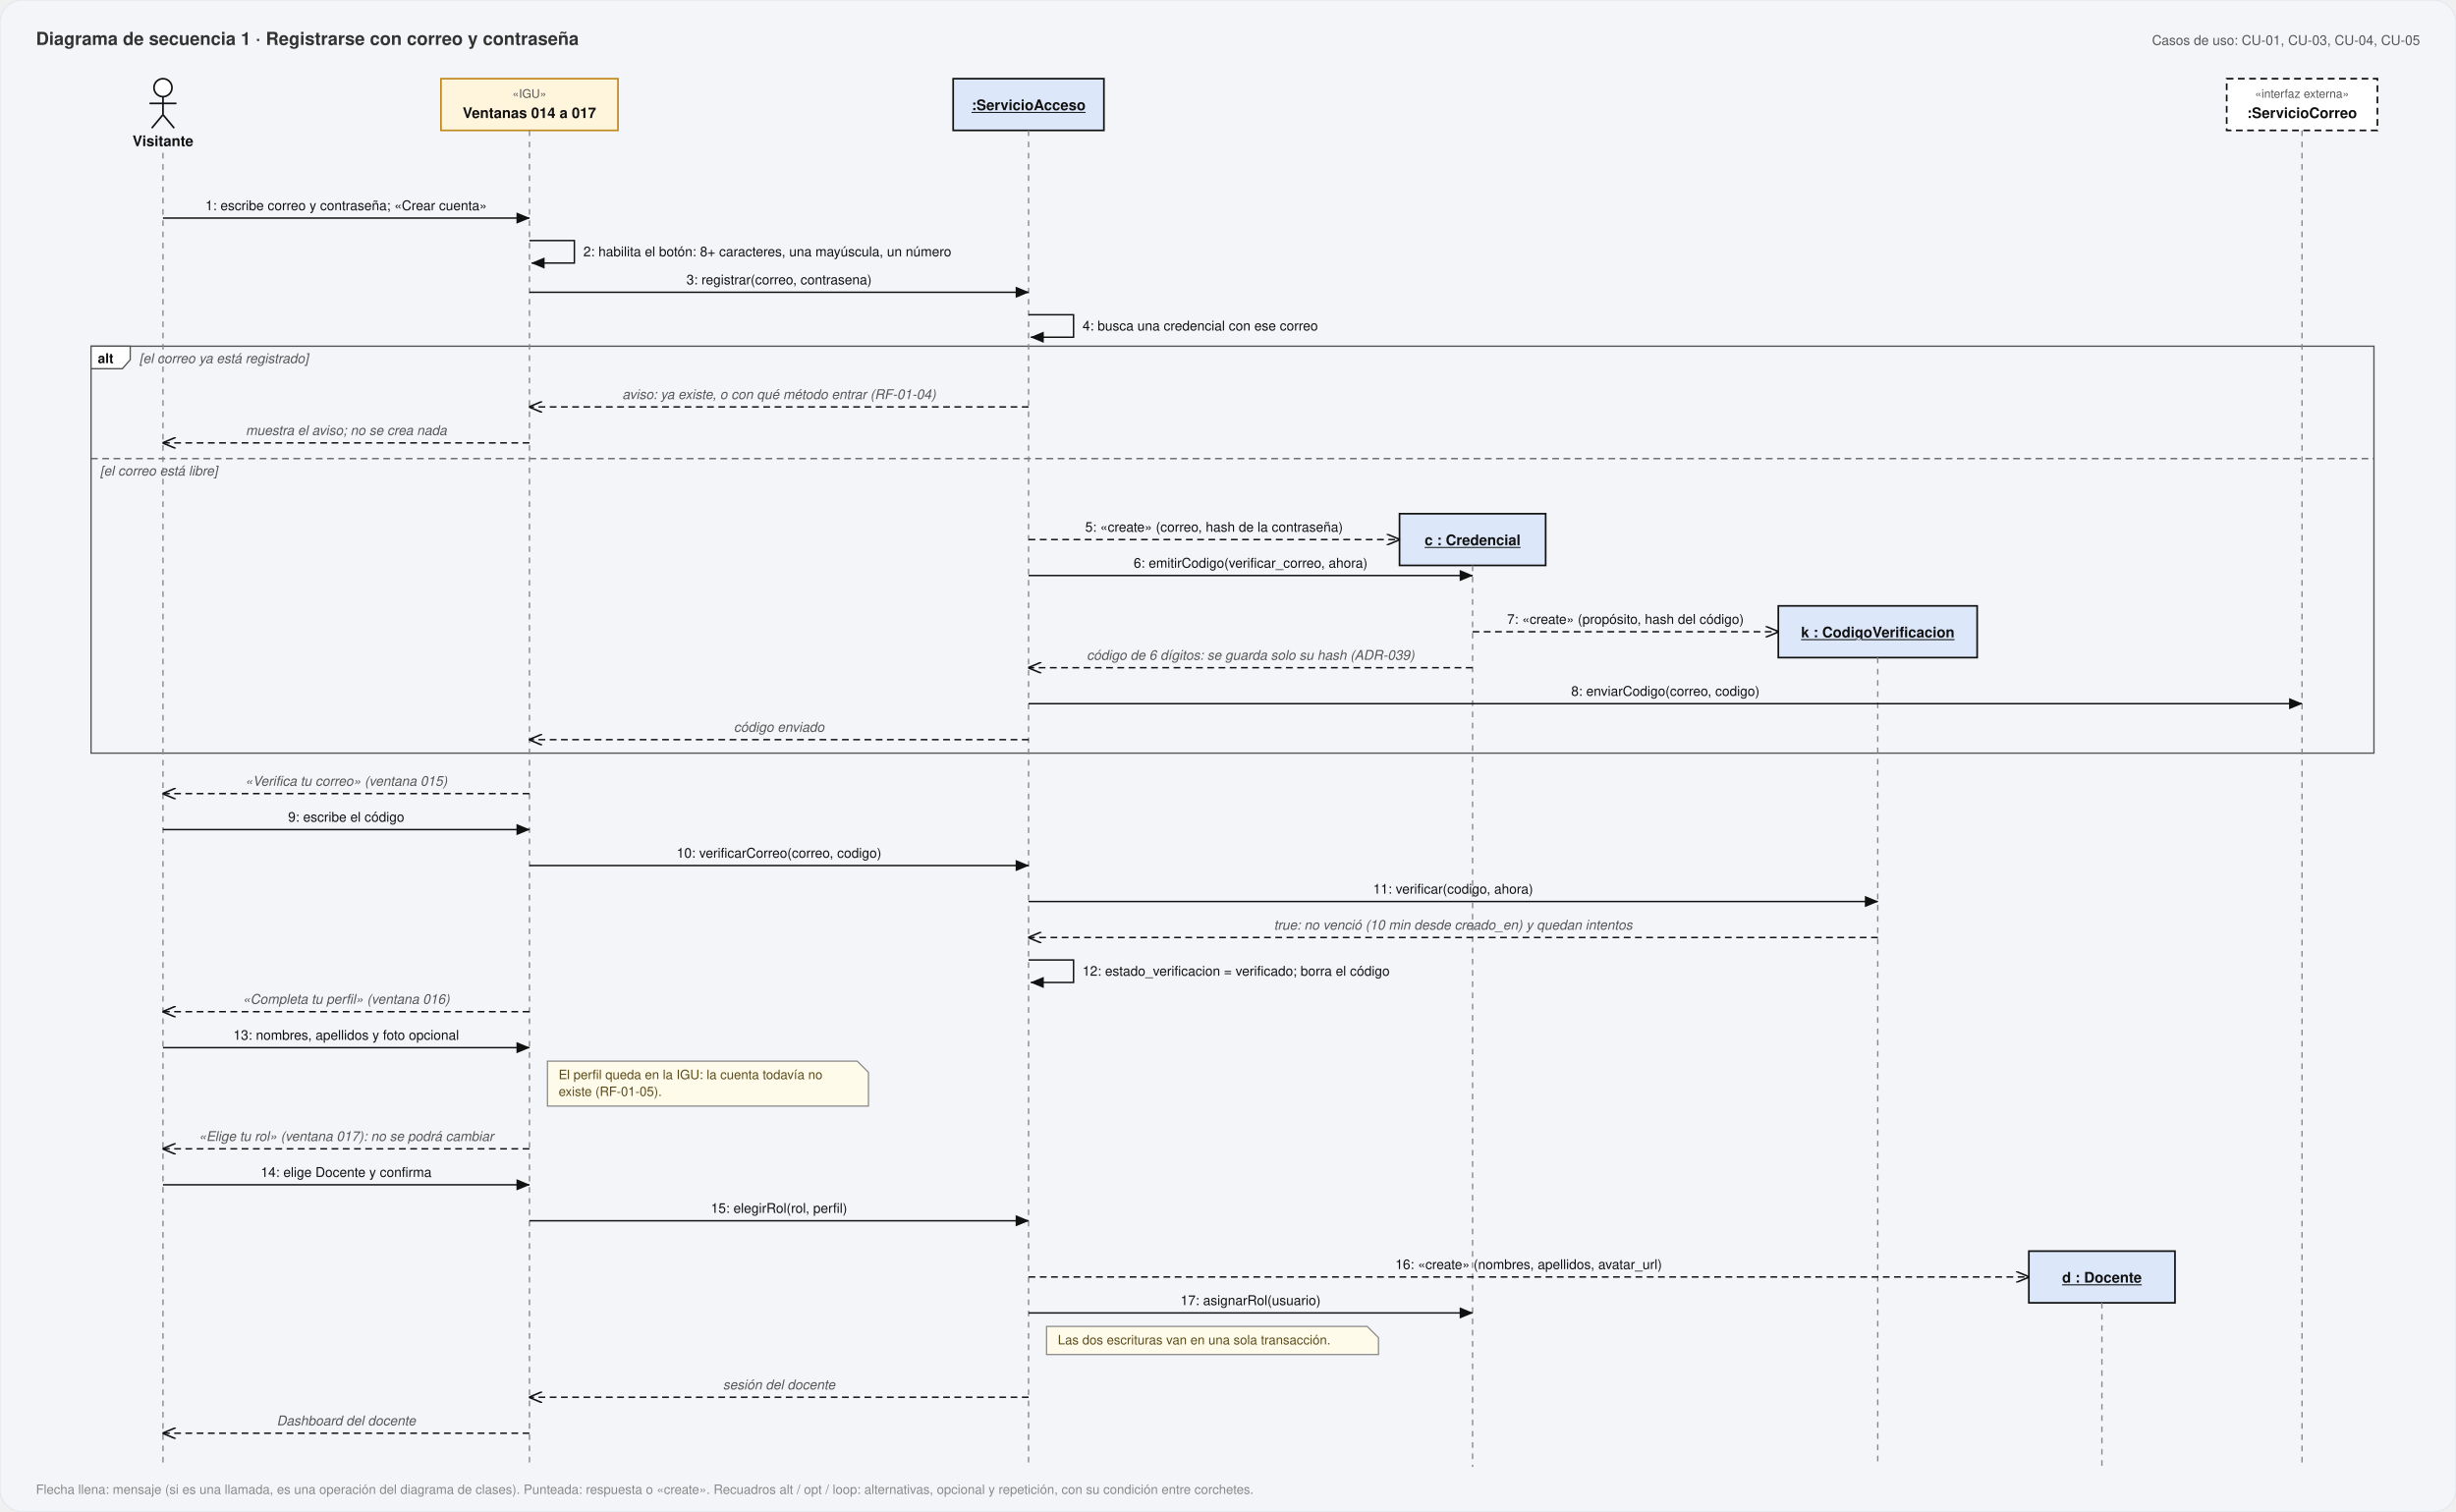
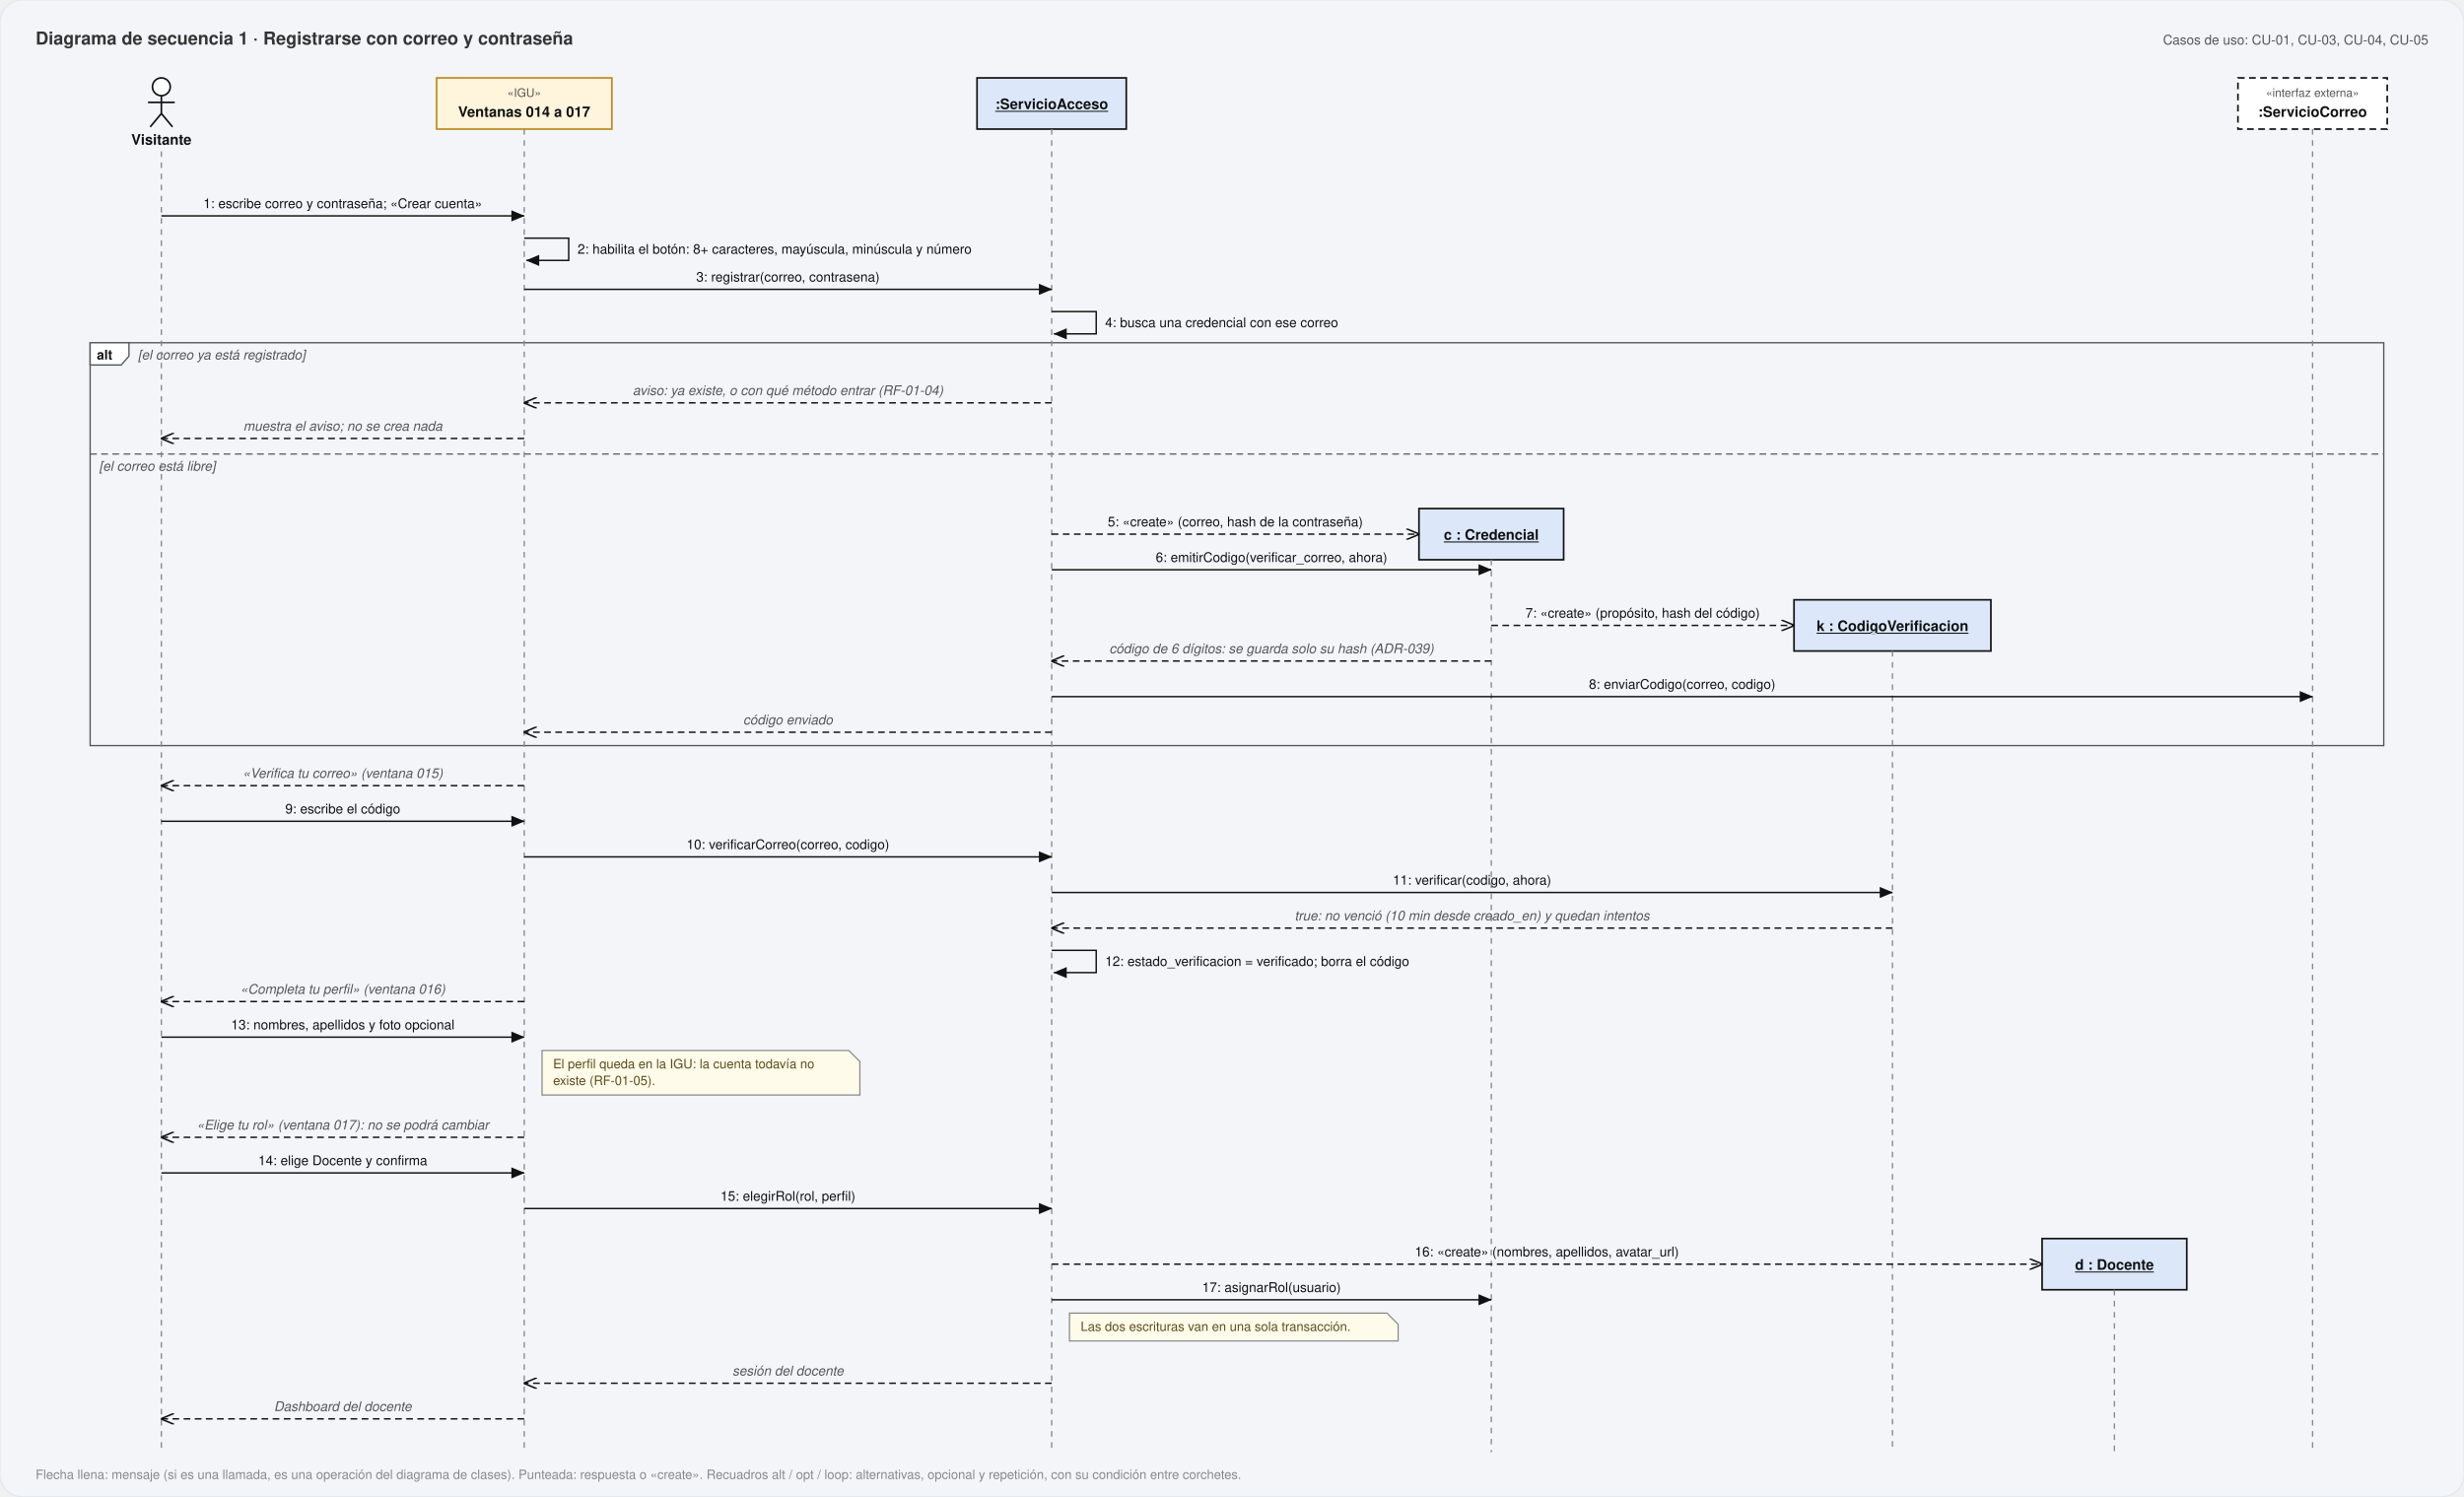
- <svg xmlns="http://www.w3.org/2000/svg" viewBox="0 0 2185 1345" width="2185" height="1345">
+ <svg xmlns="http://www.w3.org/2000/svg" viewBox="0 0 2214 1345" width="2214" height="1345">
  <defs>
    <marker id="lleno" viewBox="0 0 12 10" refX="11.5" refY="5" markerWidth="12" markerHeight="10" markerUnits="userSpaceOnUse" orient="auto">
      <path d="M0,0 L12,5 L0,10 z" fill="#111111" />
    </marker>
    <marker id="abierta" viewBox="0 0 12 10" refX="11.5" refY="5" markerWidth="12" markerHeight="10" markerUnits="userSpaceOnUse" orient="auto">
      <path d="M0,0 L12,5 L0,10" fill="none" stroke="#111111" stroke-width="1.4" />
    </marker>
    <marker id="abierta_gris" viewBox="0 0 12 10" refX="11.5" refY="5" markerWidth="12" markerHeight="10" markerUnits="userSpaceOnUse" orient="auto">
      <path d="M0,0 L12,5 L0,10" fill="none" stroke="#555555" stroke-width="1.4" />
    </marker>
    <marker id="herencia" viewBox="0 0 18 16" refX="17" refY="8" markerWidth="18" markerHeight="16" markerUnits="userSpaceOnUse" orient="auto">
      <path d="M0,0 L17,8 L0,16 z" fill="#FFFFFF" stroke="#111111" stroke-width="1.4" />
    </marker>
    <marker id="rombo" viewBox="0 0 22 12" refX="1" refY="6" markerWidth="22" markerHeight="12" markerUnits="userSpaceOnUse" orient="auto">
      <path d="M1,6 L11,1 L21,6 L11,11 z" fill="#111111" stroke="#111111" stroke-width="1" />
    </marker>
  </defs>
-   <rect x="0" y="0" width="2185" height="1345" fill="#F3F5F8" rx="20" ry="20" stroke="#E3E7ED" />
+   <rect x="0" y="0" width="2214" height="1345" fill="#F3F5F8" rx="20" ry="20" stroke="#E3E7ED" />
  <text x="32.0" y="40.0" text-anchor="start" font-family="Helvetica, Arial, sans-serif" font-size="16" font-weight="700" fill="#333333">Diagrama de secuencia 1 · Registrarse con correo y contraseña</text>
-   <text x="2153.0" y="40.0" text-anchor="end" font-family="Helvetica, Arial, sans-serif" font-size="12" font-weight="400" fill="#555555">Casos de uso: CU-01, CU-03, CU-04, CU-05</text>
-   <rect x="81.0" y="308.0" width="2031.0" height="362.0" rx="0" ry="0" fill="none" stroke="#555555" stroke-width="1.2" />
+   <text x="2182.0" y="40.0" text-anchor="end" font-family="Helvetica, Arial, sans-serif" font-size="12" font-weight="400" fill="#555555">Casos de uso: CU-01, CU-03, CU-04, CU-05</text>
+   <rect x="81.0" y="308.0" width="2060.9" height="362.0" rx="0" ry="0" fill="none" stroke="#555555" stroke-width="1.2" />
  <path d="M81.0,308 L115.864,308 L115.864,320 L108.864,328 L81.0,328 Z" fill="#FFFFFF" stroke="#555555" stroke-width="1.2" />
  <text x="87.0" y="323.0" text-anchor="start" font-family="Helvetica, Arial, sans-serif" font-size="12" font-weight="700" fill="#111111">alt</text>
  <text x="123.9" y="323.0" text-anchor="start" font-family="Helvetica, Arial, sans-serif" font-size="12" font-weight="400" fill="#555555" font-style="italic">[el correo ya está registrado]</text>
-   <line x1="81.0" y1="408" x2="2112.033" y2="408" stroke="#555555" stroke-width="1.1" stroke-dasharray="6,4" />
+   <line x1="81.0" y1="408" x2="2141.936" y2="408" stroke="#555555" stroke-width="1.1" stroke-dasharray="6,4" />
  <text x="89.0" y="423.0" text-anchor="start" font-family="Helvetica, Arial, sans-serif" font-size="12" font-weight="400" fill="#555555" font-style="italic">[el correo está libre]</text>
  <circle cx="145.0" cy="78" r="8" fill="#FFFFFF" stroke="#111111" stroke-width="1.5" />
  <line x1="145.0" y1="86" x2="145.0" y2="102" stroke="#111111" stroke-width="1.5" />
  <line x1="133.0" y1="92" x2="157.0" y2="92" stroke="#111111" stroke-width="1.5" />
  <line x1="145.0" y1="102" x2="135.0" y2="114" stroke="#111111" stroke-width="1.5" />
  <line x1="145.0" y1="102" x2="155.0" y2="114" stroke="#111111" stroke-width="1.5" />
  <text x="145.0" y="130.0" text-anchor="middle" font-family="Helvetica, Arial, sans-serif" font-size="13" font-weight="700" fill="#111111">Visitante</text>
  <rect x="392.3" y="70.0" width="157.5" height="46.0" rx="0" ry="0" fill="#FFF4DC" stroke="#C08A1E" stroke-width="1.5" />
  <text x="471.0" y="87.0" text-anchor="middle" font-family="Helvetica, Arial, sans-serif" font-size="10.5" font-weight="400" fill="#555555">«IGU»</text>
  <text x="471.0" y="105.0" text-anchor="middle" font-family="Helvetica, Arial, sans-serif" font-size="13" font-weight="700" fill="#111111">Ventanas 014 a 017</text>
-   <rect x="848.0" y="70.0" width="134.1" height="46.0" rx="0" ry="0" fill="#DCE8FA" stroke="#111111" stroke-width="1.5" />
-   <text x="915.1" y="98.0" text-anchor="middle" font-family="Helvetica, Arial, sans-serif" font-size="13" font-weight="700" fill="#111111" text-decoration="underline">:ServicioAcceso</text>
-   <rect x="1981.0" y="70.0" width="134.1" height="46.0" rx="0" ry="0" fill="#FFFFFF" stroke="#111111" stroke-width="1.5" stroke-dasharray="6,4" />
-   <text x="2048.0" y="87.0" text-anchor="middle" font-family="Helvetica, Arial, sans-serif" font-size="10.5" font-weight="400" fill="#555555">«interfaz externa»</text>
-   <text x="2048.0" y="105.0" text-anchor="middle" font-family="Helvetica, Arial, sans-serif" font-size="13" font-weight="700" fill="#111111">:ServicioCorreo</text>
-   <rect x="1245.1" y="457.0" width="130.0" height="46.0" rx="0" ry="0" fill="#DCE8FA" stroke="#111111" stroke-width="1.5" />
-   <text x="1310.1" y="485.0" text-anchor="middle" font-family="Helvetica, Arial, sans-serif" font-size="13" font-weight="700" fill="#111111" text-decoration="underline">c : Credencial</text>
-   <rect x="1582.1" y="539.0" width="176.9" height="46.0" rx="0" ry="0" fill="#DCE8FA" stroke="#111111" stroke-width="1.5" />
-   <text x="1670.6" y="567.0" text-anchor="middle" font-family="Helvetica, Arial, sans-serif" font-size="13" font-weight="700" fill="#111111" text-decoration="underline">k : CodigoVerificacion</text>
-   <rect x="1805.0" y="1113.0" width="130.0" height="46.0" rx="0" ry="0" fill="#DCE8FA" stroke="#111111" stroke-width="1.5" />
-   <text x="1870.0" y="1141.0" text-anchor="middle" font-family="Helvetica, Arial, sans-serif" font-size="13" font-weight="700" fill="#111111" text-decoration="underline">d : Docente</text>
+   <rect x="877.9" y="70.0" width="134.1" height="46.0" rx="0" ry="0" fill="#DCE8FA" stroke="#111111" stroke-width="1.5" />
+   <text x="945.0" y="98.0" text-anchor="middle" font-family="Helvetica, Arial, sans-serif" font-size="13" font-weight="700" fill="#111111" text-decoration="underline">:ServicioAcceso</text>
+   <rect x="2010.9" y="70.0" width="134.1" height="46.0" rx="0" ry="0" fill="#FFFFFF" stroke="#111111" stroke-width="1.5" stroke-dasharray="6,4" />
+   <text x="2077.9" y="87.0" text-anchor="middle" font-family="Helvetica, Arial, sans-serif" font-size="10.5" font-weight="400" fill="#555555">«interfaz externa»</text>
+   <text x="2077.9" y="105.0" text-anchor="middle" font-family="Helvetica, Arial, sans-serif" font-size="13" font-weight="700" fill="#111111">:ServicioCorreo</text>
+   <rect x="1275.0" y="457.0" width="130.0" height="46.0" rx="0" ry="0" fill="#DCE8FA" stroke="#111111" stroke-width="1.5" />
+   <text x="1340.0" y="485.0" text-anchor="middle" font-family="Helvetica, Arial, sans-serif" font-size="13" font-weight="700" fill="#111111" text-decoration="underline">c : Credencial</text>
+   <rect x="1612.0" y="539.0" width="176.9" height="46.0" rx="0" ry="0" fill="#DCE8FA" stroke="#111111" stroke-width="1.5" />
+   <text x="1700.5" y="567.0" text-anchor="middle" font-family="Helvetica, Arial, sans-serif" font-size="13" font-weight="700" fill="#111111" text-decoration="underline">k : CodigoVerificacion</text>
+   <rect x="1834.9" y="1113.0" width="130.0" height="46.0" rx="0" ry="0" fill="#DCE8FA" stroke="#111111" stroke-width="1.5" />
+   <text x="1899.9" y="1141.0" text-anchor="middle" font-family="Helvetica, Arial, sans-serif" font-size="13" font-weight="700" fill="#111111" text-decoration="underline">d : Docente</text>
  <line x1="145.0" y1="136" x2="145.0" y2="1305" stroke="#888888" stroke-width="1.2" stroke-dasharray="5,5" />
  <line x1="471.043" y1="116" x2="471.043" y2="1305" stroke="#888888" stroke-width="1.2" stroke-dasharray="5,5" />
-   <line x1="915.079" y1="116" x2="915.079" y2="1305" stroke="#888888" stroke-width="1.2" stroke-dasharray="5,5" />
-   <line x1="1310.097" y1="503.0" x2="1310.097" y2="1305" stroke="#888888" stroke-width="1.2" stroke-dasharray="5,5" />
-   <line x1="1670.553" y1="585.0" x2="1670.553" y2="1305" stroke="#888888" stroke-width="1.2" stroke-dasharray="5,5" />
-   <line x1="1869.979" y1="1159.0" x2="1869.979" y2="1305" stroke="#888888" stroke-width="1.2" stroke-dasharray="5,5" />
-   <line x1="2048.033" y1="116" x2="2048.033" y2="1305" stroke="#888888" stroke-width="1.2" stroke-dasharray="5,5" />
+   <line x1="944.982" y1="116" x2="944.982" y2="1305" stroke="#888888" stroke-width="1.2" stroke-dasharray="5,5" />
+   <line x1="1340.0" y1="503.0" x2="1340.0" y2="1305" stroke="#888888" stroke-width="1.2" stroke-dasharray="5,5" />
+   <line x1="1700.456" y1="585.0" x2="1700.456" y2="1305" stroke="#888888" stroke-width="1.2" stroke-dasharray="5,5" />
+   <line x1="1899.882" y1="1159.0" x2="1899.882" y2="1305" stroke="#888888" stroke-width="1.2" stroke-dasharray="5,5" />
+   <line x1="2077.936" y1="116" x2="2077.936" y2="1305" stroke="#888888" stroke-width="1.2" stroke-dasharray="5,5" />
  <polyline points="145.0,194.0 471.0,194.0" fill="none" stroke="#111111" stroke-width="1.3" marker-end="url(#lleno)" />
  <text x="308.0" y="187.0" text-anchor="middle" font-family="Helvetica, Arial, sans-serif" font-size="12" font-weight="400" fill="#111111">1: escribe correo y contraseña; «Crear cuenta»</text>
  <polyline points="471.0,214.0 511.0,214.0 511.0,234.0 473.0,234.0" fill="none" stroke="#111111" stroke-width="1.3" marker-end="url(#lleno)" />
-   <text x="519.0" y="228.0" text-anchor="start" font-family="Helvetica, Arial, sans-serif" font-size="12" font-weight="400" fill="#111111">2: habilita el botón: 8+ caracteres, una mayúscula, un número</text>
-   <polyline points="471.0,260.0 915.1,260.0" fill="none" stroke="#111111" stroke-width="1.3" marker-end="url(#lleno)" />
-   <text x="693.1" y="253.0" text-anchor="middle" font-family="Helvetica, Arial, sans-serif" font-size="12" font-weight="400" fill="#111111">3: registrar(correo, contrasena)</text>
-   <polyline points="915.1,280.0 955.1,280.0 955.1,300.0 917.1,300.0" fill="none" stroke="#111111" stroke-width="1.3" marker-end="url(#lleno)" />
-   <text x="963.1" y="294.0" text-anchor="start" font-family="Helvetica, Arial, sans-serif" font-size="12" font-weight="400" fill="#111111">4: busca una credencial con ese correo</text>
-   <polyline points="915.1,362.0 471.0,362.0" fill="none" stroke="#111111" stroke-width="1.3" stroke-dasharray="6,4" marker-end="url(#abierta)" />
-   <text x="693.1" y="355.0" text-anchor="middle" font-family="Helvetica, Arial, sans-serif" font-size="12" font-weight="400" fill="#555555" font-style="italic">aviso: ya existe, o con qué método entrar (RF-01-04)</text>
+   <text x="519.0" y="228.0" text-anchor="start" font-family="Helvetica, Arial, sans-serif" font-size="12" font-weight="400" fill="#111111">2: habilita el botón: 8+ caracteres, mayúscula, minúscula y número</text>
+   <polyline points="471.0,260.0 945.0,260.0" fill="none" stroke="#111111" stroke-width="1.3" marker-end="url(#lleno)" />
+   <text x="708.0" y="253.0" text-anchor="middle" font-family="Helvetica, Arial, sans-serif" font-size="12" font-weight="400" fill="#111111">3: registrar(correo, contrasena)</text>
+   <polyline points="945.0,280.0 985.0,280.0 985.0,300.0 947.0,300.0" fill="none" stroke="#111111" stroke-width="1.3" marker-end="url(#lleno)" />
+   <text x="993.0" y="294.0" text-anchor="start" font-family="Helvetica, Arial, sans-serif" font-size="12" font-weight="400" fill="#111111">4: busca una credencial con ese correo</text>
+   <polyline points="945.0,362.0 471.0,362.0" fill="none" stroke="#111111" stroke-width="1.3" stroke-dasharray="6,4" marker-end="url(#abierta)" />
+   <text x="708.0" y="355.0" text-anchor="middle" font-family="Helvetica, Arial, sans-serif" font-size="12" font-weight="400" fill="#555555" font-style="italic">aviso: ya existe, o con qué método entrar (RF-01-04)</text>
  <polyline points="471.0,394.0 145.0,394.0" fill="none" stroke="#111111" stroke-width="1.3" stroke-dasharray="6,4" marker-end="url(#abierta)" />
  <text x="308.0" y="387.0" text-anchor="middle" font-family="Helvetica, Arial, sans-serif" font-size="12" font-weight="400" fill="#555555" font-style="italic">muestra el aviso; no se crea nada</text>
-   <polyline points="915.1,480.0 1245.1,480.0" fill="none" stroke="#111111" stroke-width="1.3" stroke-dasharray="6,4" marker-end="url(#abierta)" />
-   <text x="1080.1" y="473.0" text-anchor="middle" font-family="Helvetica, Arial, sans-serif" font-size="12" font-weight="400" fill="#111111">5: «create» (correo, hash de la contraseña)</text>
-   <polyline points="915.1,512.0 1310.1,512.0" fill="none" stroke="#111111" stroke-width="1.3" marker-end="url(#lleno)" />
-   <text x="1112.6" y="505.0" text-anchor="middle" font-family="Helvetica, Arial, sans-serif" font-size="12" font-weight="400" fill="#111111">6: emitirCodigo(verificar_correo, ahora)</text>
-   <polyline points="1310.1,562.0 1582.1,562.0" fill="none" stroke="#111111" stroke-width="1.3" stroke-dasharray="6,4" marker-end="url(#abierta)" />
-   <text x="1446.1" y="555.0" text-anchor="middle" font-family="Helvetica, Arial, sans-serif" font-size="12" font-weight="400" fill="#111111">7: «create» (propósito, hash del código)</text>
-   <polyline points="1310.1,594.0 915.1,594.0" fill="none" stroke="#111111" stroke-width="1.3" stroke-dasharray="6,4" marker-end="url(#abierta)" />
-   <text x="1112.6" y="587.0" text-anchor="middle" font-family="Helvetica, Arial, sans-serif" font-size="12" font-weight="400" fill="#555555" font-style="italic">código de 6 dígitos: se guarda solo su hash (ADR-039)</text>
-   <polyline points="915.1,626.0 2048.0,626.0" fill="none" stroke="#111111" stroke-width="1.3" marker-end="url(#lleno)" />
-   <text x="1481.6" y="619.0" text-anchor="middle" font-family="Helvetica, Arial, sans-serif" font-size="12" font-weight="400" fill="#111111">8: enviarCodigo(correo, codigo)</text>
-   <polyline points="915.1,658.0 471.0,658.0" fill="none" stroke="#111111" stroke-width="1.3" stroke-dasharray="6,4" marker-end="url(#abierta)" />
-   <text x="693.1" y="651.0" text-anchor="middle" font-family="Helvetica, Arial, sans-serif" font-size="12" font-weight="400" fill="#555555" font-style="italic">código enviado</text>
+   <polyline points="945.0,480.0 1275.0,480.0" fill="none" stroke="#111111" stroke-width="1.3" stroke-dasharray="6,4" marker-end="url(#abierta)" />
+   <text x="1110.0" y="473.0" text-anchor="middle" font-family="Helvetica, Arial, sans-serif" font-size="12" font-weight="400" fill="#111111">5: «create» (correo, hash de la contraseña)</text>
+   <polyline points="945.0,512.0 1340.0,512.0" fill="none" stroke="#111111" stroke-width="1.3" marker-end="url(#lleno)" />
+   <text x="1142.5" y="505.0" text-anchor="middle" font-family="Helvetica, Arial, sans-serif" font-size="12" font-weight="400" fill="#111111">6: emitirCodigo(verificar_correo, ahora)</text>
+   <polyline points="1340.0,562.0 1612.0,562.0" fill="none" stroke="#111111" stroke-width="1.3" stroke-dasharray="6,4" marker-end="url(#abierta)" />
+   <text x="1476.0" y="555.0" text-anchor="middle" font-family="Helvetica, Arial, sans-serif" font-size="12" font-weight="400" fill="#111111">7: «create» (propósito, hash del código)</text>
+   <polyline points="1340.0,594.0 945.0,594.0" fill="none" stroke="#111111" stroke-width="1.3" stroke-dasharray="6,4" marker-end="url(#abierta)" />
+   <text x="1142.5" y="587.0" text-anchor="middle" font-family="Helvetica, Arial, sans-serif" font-size="12" font-weight="400" fill="#555555" font-style="italic">código de 6 dígitos: se guarda solo su hash (ADR-039)</text>
+   <polyline points="945.0,626.0 2077.9,626.0" fill="none" stroke="#111111" stroke-width="1.3" marker-end="url(#lleno)" />
+   <text x="1511.5" y="619.0" text-anchor="middle" font-family="Helvetica, Arial, sans-serif" font-size="12" font-weight="400" fill="#111111">8: enviarCodigo(correo, codigo)</text>
+   <polyline points="945.0,658.0 471.0,658.0" fill="none" stroke="#111111" stroke-width="1.3" stroke-dasharray="6,4" marker-end="url(#abierta)" />
+   <text x="708.0" y="651.0" text-anchor="middle" font-family="Helvetica, Arial, sans-serif" font-size="12" font-weight="400" fill="#555555" font-style="italic">código enviado</text>
  <polyline points="471.0,706.0 145.0,706.0" fill="none" stroke="#111111" stroke-width="1.3" stroke-dasharray="6,4" marker-end="url(#abierta)" />
  <text x="308.0" y="699.0" text-anchor="middle" font-family="Helvetica, Arial, sans-serif" font-size="12" font-weight="400" fill="#555555" font-style="italic">«Verifica tu correo» (ventana 015)</text>
  <polyline points="145.0,738.0 471.0,738.0" fill="none" stroke="#111111" stroke-width="1.3" marker-end="url(#lleno)" />
  <text x="308.0" y="731.0" text-anchor="middle" font-family="Helvetica, Arial, sans-serif" font-size="12" font-weight="400" fill="#111111">9: escribe el código</text>
-   <polyline points="471.0,770.0 915.1,770.0" fill="none" stroke="#111111" stroke-width="1.3" marker-end="url(#lleno)" />
-   <text x="693.1" y="763.0" text-anchor="middle" font-family="Helvetica, Arial, sans-serif" font-size="12" font-weight="400" fill="#111111">10: verificarCorreo(correo, codigo)</text>
-   <polyline points="915.1,802.0 1670.6,802.0" fill="none" stroke="#111111" stroke-width="1.3" marker-end="url(#lleno)" />
-   <text x="1292.8" y="795.0" text-anchor="middle" font-family="Helvetica, Arial, sans-serif" font-size="12" font-weight="400" fill="#111111">11: verificar(codigo, ahora)</text>
-   <polyline points="1670.6,834.0 915.1,834.0" fill="none" stroke="#111111" stroke-width="1.3" stroke-dasharray="6,4" marker-end="url(#abierta)" />
-   <text x="1292.8" y="827.0" text-anchor="middle" font-family="Helvetica, Arial, sans-serif" font-size="12" font-weight="400" fill="#555555" font-style="italic">true: no venció (10 min desde creado_en) y quedan intentos</text>
-   <polyline points="915.1,854.0 955.1,854.0 955.1,874.0 917.1,874.0" fill="none" stroke="#111111" stroke-width="1.3" marker-end="url(#lleno)" />
-   <text x="963.1" y="868.0" text-anchor="start" font-family="Helvetica, Arial, sans-serif" font-size="12" font-weight="400" fill="#111111">12: estado_verificacion = verificado; borra el código</text>
+   <polyline points="471.0,770.0 945.0,770.0" fill="none" stroke="#111111" stroke-width="1.3" marker-end="url(#lleno)" />
+   <text x="708.0" y="763.0" text-anchor="middle" font-family="Helvetica, Arial, sans-serif" font-size="12" font-weight="400" fill="#111111">10: verificarCorreo(correo, codigo)</text>
+   <polyline points="945.0,802.0 1700.5,802.0" fill="none" stroke="#111111" stroke-width="1.3" marker-end="url(#lleno)" />
+   <text x="1322.7" y="795.0" text-anchor="middle" font-family="Helvetica, Arial, sans-serif" font-size="12" font-weight="400" fill="#111111">11: verificar(codigo, ahora)</text>
+   <polyline points="1700.5,834.0 945.0,834.0" fill="none" stroke="#111111" stroke-width="1.3" stroke-dasharray="6,4" marker-end="url(#abierta)" />
+   <text x="1322.7" y="827.0" text-anchor="middle" font-family="Helvetica, Arial, sans-serif" font-size="12" font-weight="400" fill="#555555" font-style="italic">true: no venció (10 min desde creado_en) y quedan intentos</text>
+   <polyline points="945.0,854.0 985.0,854.0 985.0,874.0 947.0,874.0" fill="none" stroke="#111111" stroke-width="1.3" marker-end="url(#lleno)" />
+   <text x="993.0" y="868.0" text-anchor="start" font-family="Helvetica, Arial, sans-serif" font-size="12" font-weight="400" fill="#111111">12: estado_verificacion = verificado; borra el código</text>
  <polyline points="471.0,900.0 145.0,900.0" fill="none" stroke="#111111" stroke-width="1.3" stroke-dasharray="6,4" marker-end="url(#abierta)" />
  <text x="308.0" y="893.0" text-anchor="middle" font-family="Helvetica, Arial, sans-serif" font-size="12" font-weight="400" fill="#555555" font-style="italic">«Completa tu perfil» (ventana 016)</text>
  <polyline points="145.0,932.0 471.0,932.0" fill="none" stroke="#111111" stroke-width="1.3" marker-end="url(#lleno)" />
  <text x="308.0" y="925.0" text-anchor="middle" font-family="Helvetica, Arial, sans-serif" font-size="12" font-weight="400" fill="#111111">13: nombres, apellidos y foto opcional</text>
  <path d="M487.043,944 L762.64,944 L772.64,954 L772.64,984 L487.043,984 Z" fill="#FFFBEA" stroke="#888888" stroke-width="1.1" />
  <text x="497.0" y="960.0" text-anchor="start" font-family="Helvetica, Arial, sans-serif" font-size="11.5" font-weight="400" fill="#5A4A1A">El perfil queda en la IGU: la cuenta todavía no</text>
  <text x="497.0" y="975.0" text-anchor="start" font-family="Helvetica, Arial, sans-serif" font-size="11.5" font-weight="400" fill="#5A4A1A">existe (RF-01-05).</text>
  <polyline points="471.0,1022.0 145.0,1022.0" fill="none" stroke="#111111" stroke-width="1.3" stroke-dasharray="6,4" marker-end="url(#abierta)" />
  <text x="308.0" y="1015.0" text-anchor="middle" font-family="Helvetica, Arial, sans-serif" font-size="12" font-weight="400" fill="#555555" font-style="italic">«Elige tu rol» (ventana 017): no se podrá cambiar</text>
  <polyline points="145.0,1054.0 471.0,1054.0" fill="none" stroke="#111111" stroke-width="1.3" marker-end="url(#lleno)" />
  <text x="308.0" y="1047.0" text-anchor="middle" font-family="Helvetica, Arial, sans-serif" font-size="12" font-weight="400" fill="#111111">14: elige Docente y confirma</text>
-   <polyline points="471.0,1086.0 915.1,1086.0" fill="none" stroke="#111111" stroke-width="1.3" marker-end="url(#lleno)" />
-   <text x="693.1" y="1079.0" text-anchor="middle" font-family="Helvetica, Arial, sans-serif" font-size="12" font-weight="400" fill="#111111">15: elegirRol(rol, perfil)</text>
-   <polyline points="915.1,1136.0 1805.0,1136.0" fill="none" stroke="#111111" stroke-width="1.3" stroke-dasharray="6,4" marker-end="url(#abierta)" />
-   <text x="1360.0" y="1129.0" text-anchor="middle" font-family="Helvetica, Arial, sans-serif" font-size="12" font-weight="400" fill="#111111">16: «create» (nombres, apellidos, avatar_url)</text>
-   <polyline points="915.1,1168.0 1310.1,1168.0" fill="none" stroke="#111111" stroke-width="1.3" marker-end="url(#lleno)" />
-   <text x="1112.6" y="1161.0" text-anchor="middle" font-family="Helvetica, Arial, sans-serif" font-size="12" font-weight="400" fill="#111111">17: asignarRol(usuario)</text>
-   <path d="M931.079,1180 L1216.377,1180 L1226.377,1190 L1226.377,1205 L931.079,1205 Z" fill="#FFFBEA" stroke="#888888" stroke-width="1.1" />
-   <text x="941.1" y="1196.0" text-anchor="start" font-family="Helvetica, Arial, sans-serif" font-size="11.5" font-weight="400" fill="#5A4A1A">Las dos escrituras van en una sola transacción.</text>
-   <polyline points="915.1,1243.0 471.0,1243.0" fill="none" stroke="#111111" stroke-width="1.3" stroke-dasharray="6,4" marker-end="url(#abierta)" />
-   <text x="693.1" y="1236.0" text-anchor="middle" font-family="Helvetica, Arial, sans-serif" font-size="12" font-weight="400" fill="#555555" font-style="italic">sesión del docente</text>
+   <polyline points="471.0,1086.0 945.0,1086.0" fill="none" stroke="#111111" stroke-width="1.3" marker-end="url(#lleno)" />
+   <text x="708.0" y="1079.0" text-anchor="middle" font-family="Helvetica, Arial, sans-serif" font-size="12" font-weight="400" fill="#111111">15: elegirRol(rol, perfil)</text>
+   <polyline points="945.0,1136.0 1834.9,1136.0" fill="none" stroke="#111111" stroke-width="1.3" stroke-dasharray="6,4" marker-end="url(#abierta)" />
+   <text x="1389.9" y="1129.0" text-anchor="middle" font-family="Helvetica, Arial, sans-serif" font-size="12" font-weight="400" fill="#111111">16: «create» (nombres, apellidos, avatar_url)</text>
+   <polyline points="945.0,1168.0 1340.0,1168.0" fill="none" stroke="#111111" stroke-width="1.3" marker-end="url(#lleno)" />
+   <text x="1142.5" y="1161.0" text-anchor="middle" font-family="Helvetica, Arial, sans-serif" font-size="12" font-weight="400" fill="#111111">17: asignarRol(usuario)</text>
+   <path d="M960.982,1180 L1246.281,1180 L1256.281,1190 L1256.281,1205 L960.982,1205 Z" fill="#FFFBEA" stroke="#888888" stroke-width="1.1" />
+   <text x="971.0" y="1196.0" text-anchor="start" font-family="Helvetica, Arial, sans-serif" font-size="11.5" font-weight="400" fill="#5A4A1A">Las dos escrituras van en una sola transacción.</text>
+   <polyline points="945.0,1243.0 471.0,1243.0" fill="none" stroke="#111111" stroke-width="1.3" stroke-dasharray="6,4" marker-end="url(#abierta)" />
+   <text x="708.0" y="1236.0" text-anchor="middle" font-family="Helvetica, Arial, sans-serif" font-size="12" font-weight="400" fill="#555555" font-style="italic">sesión del docente</text>
  <polyline points="471.0,1275.0 145.0,1275.0" fill="none" stroke="#111111" stroke-width="1.3" stroke-dasharray="6,4" marker-end="url(#abierta)" />
  <text x="308.0" y="1268.0" text-anchor="middle" font-family="Helvetica, Arial, sans-serif" font-size="12" font-weight="400" fill="#555555" font-style="italic">Dashboard del docente</text>
  <text x="32.0" y="1329.0" text-anchor="start" font-family="Helvetica, Arial, sans-serif" font-size="11.5" font-weight="400" fill="#888888">Flecha llena: mensaje (si es una llamada, es una operación del diagrama de clases). Punteada: respuesta o «create». Recuadros alt / opt / loop: alternativas, opcional y repetición, con su condición entre corchetes.</text>
</svg>
